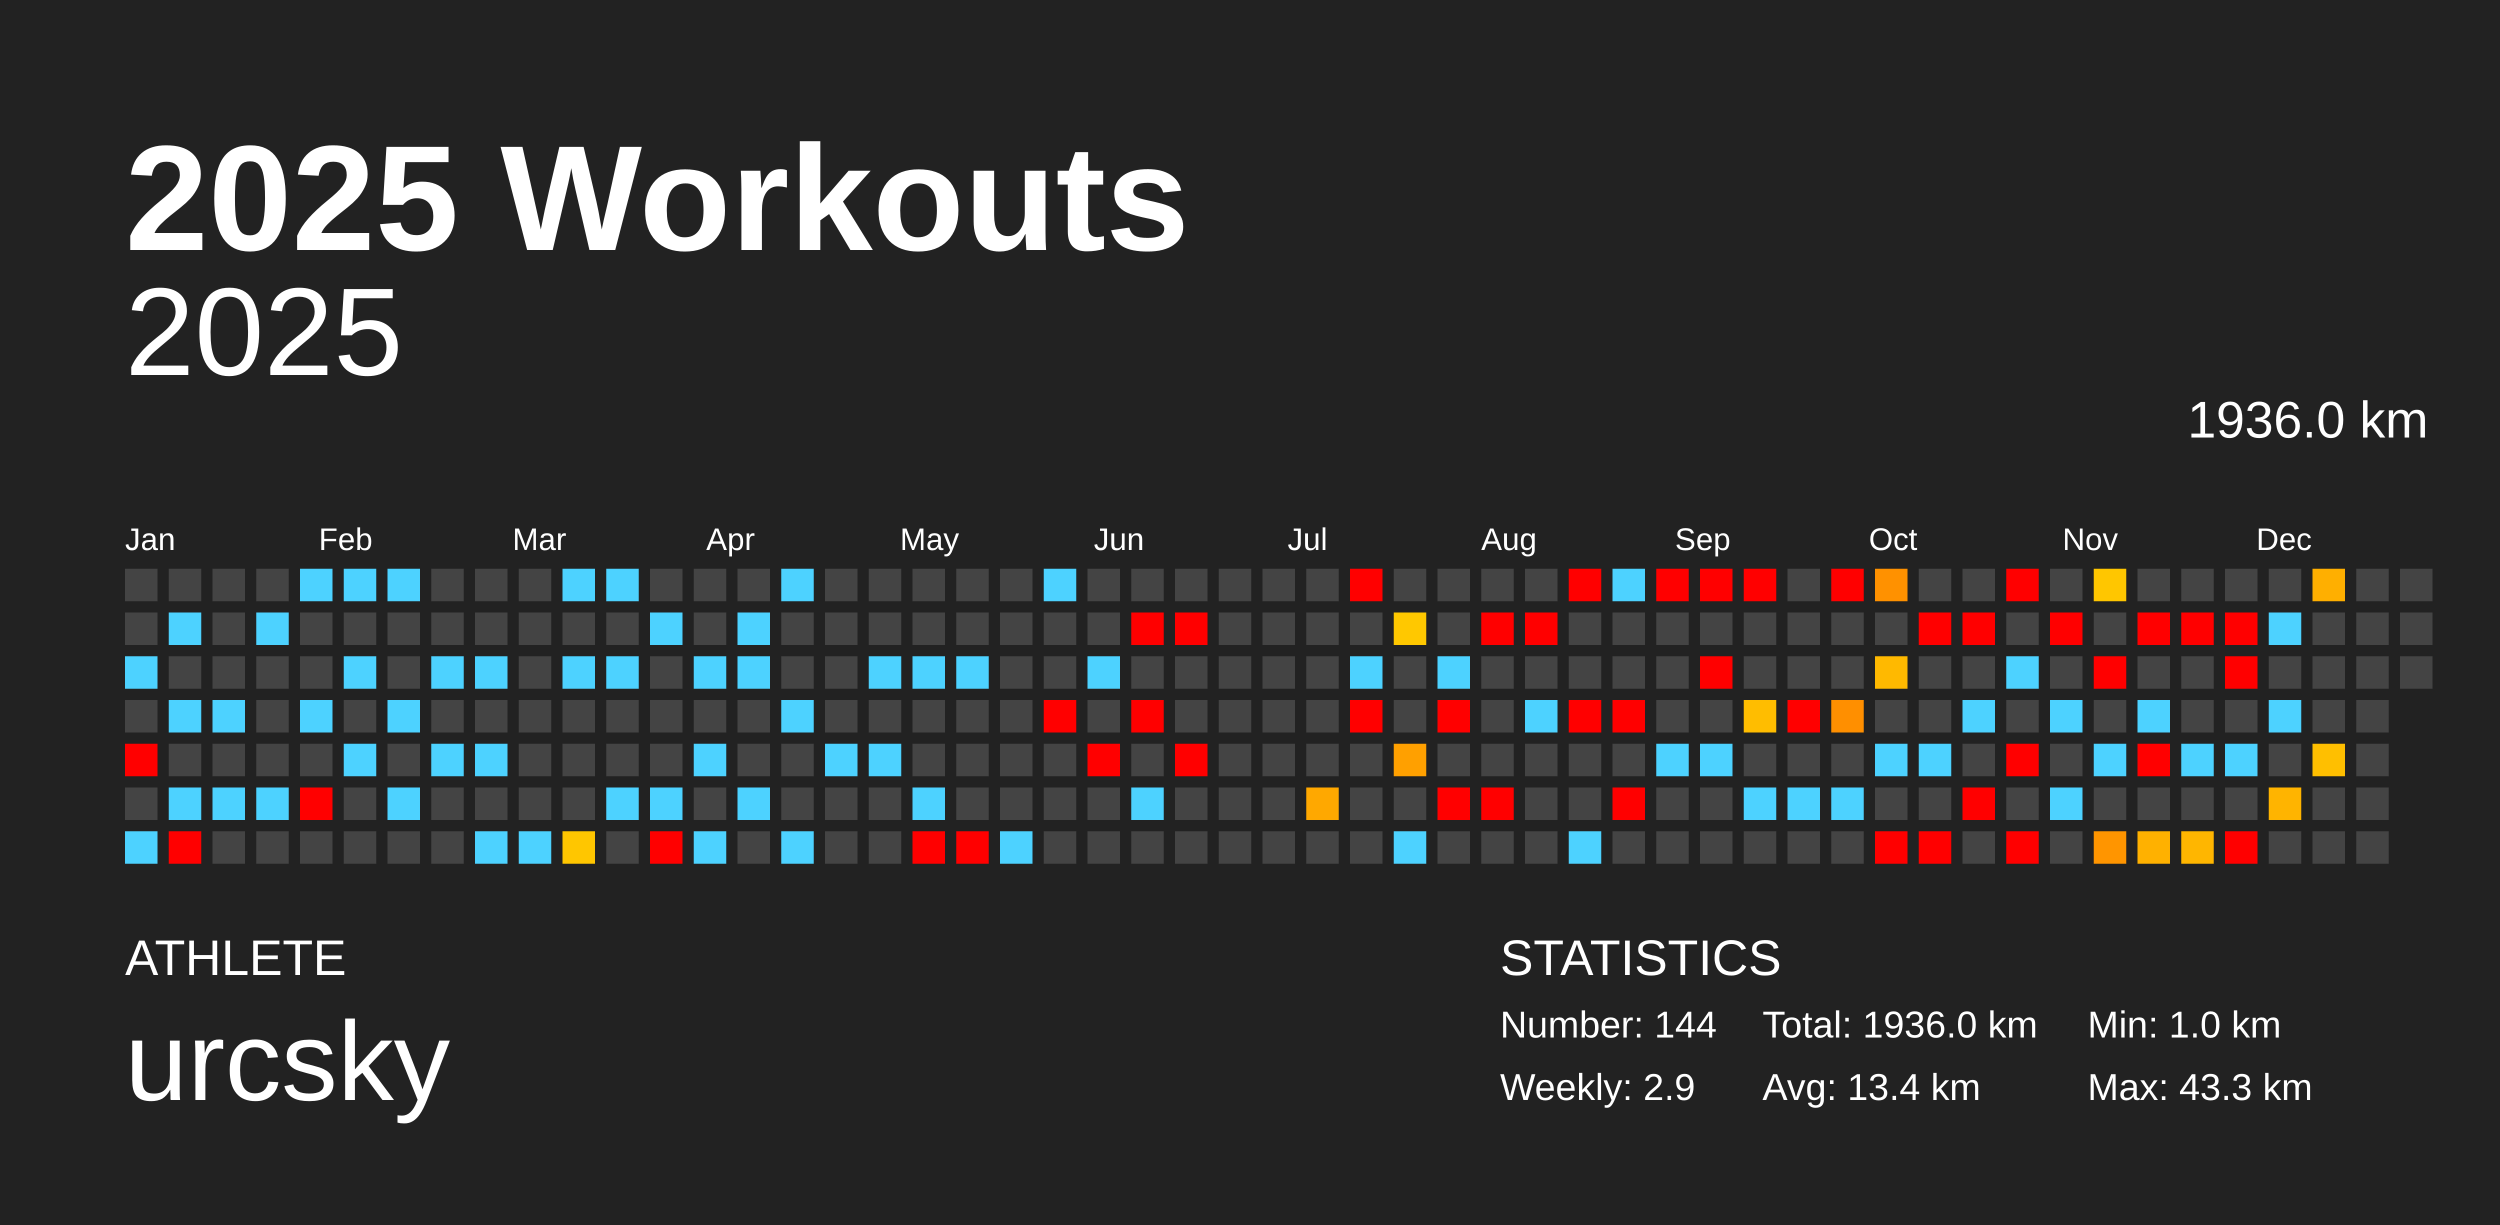
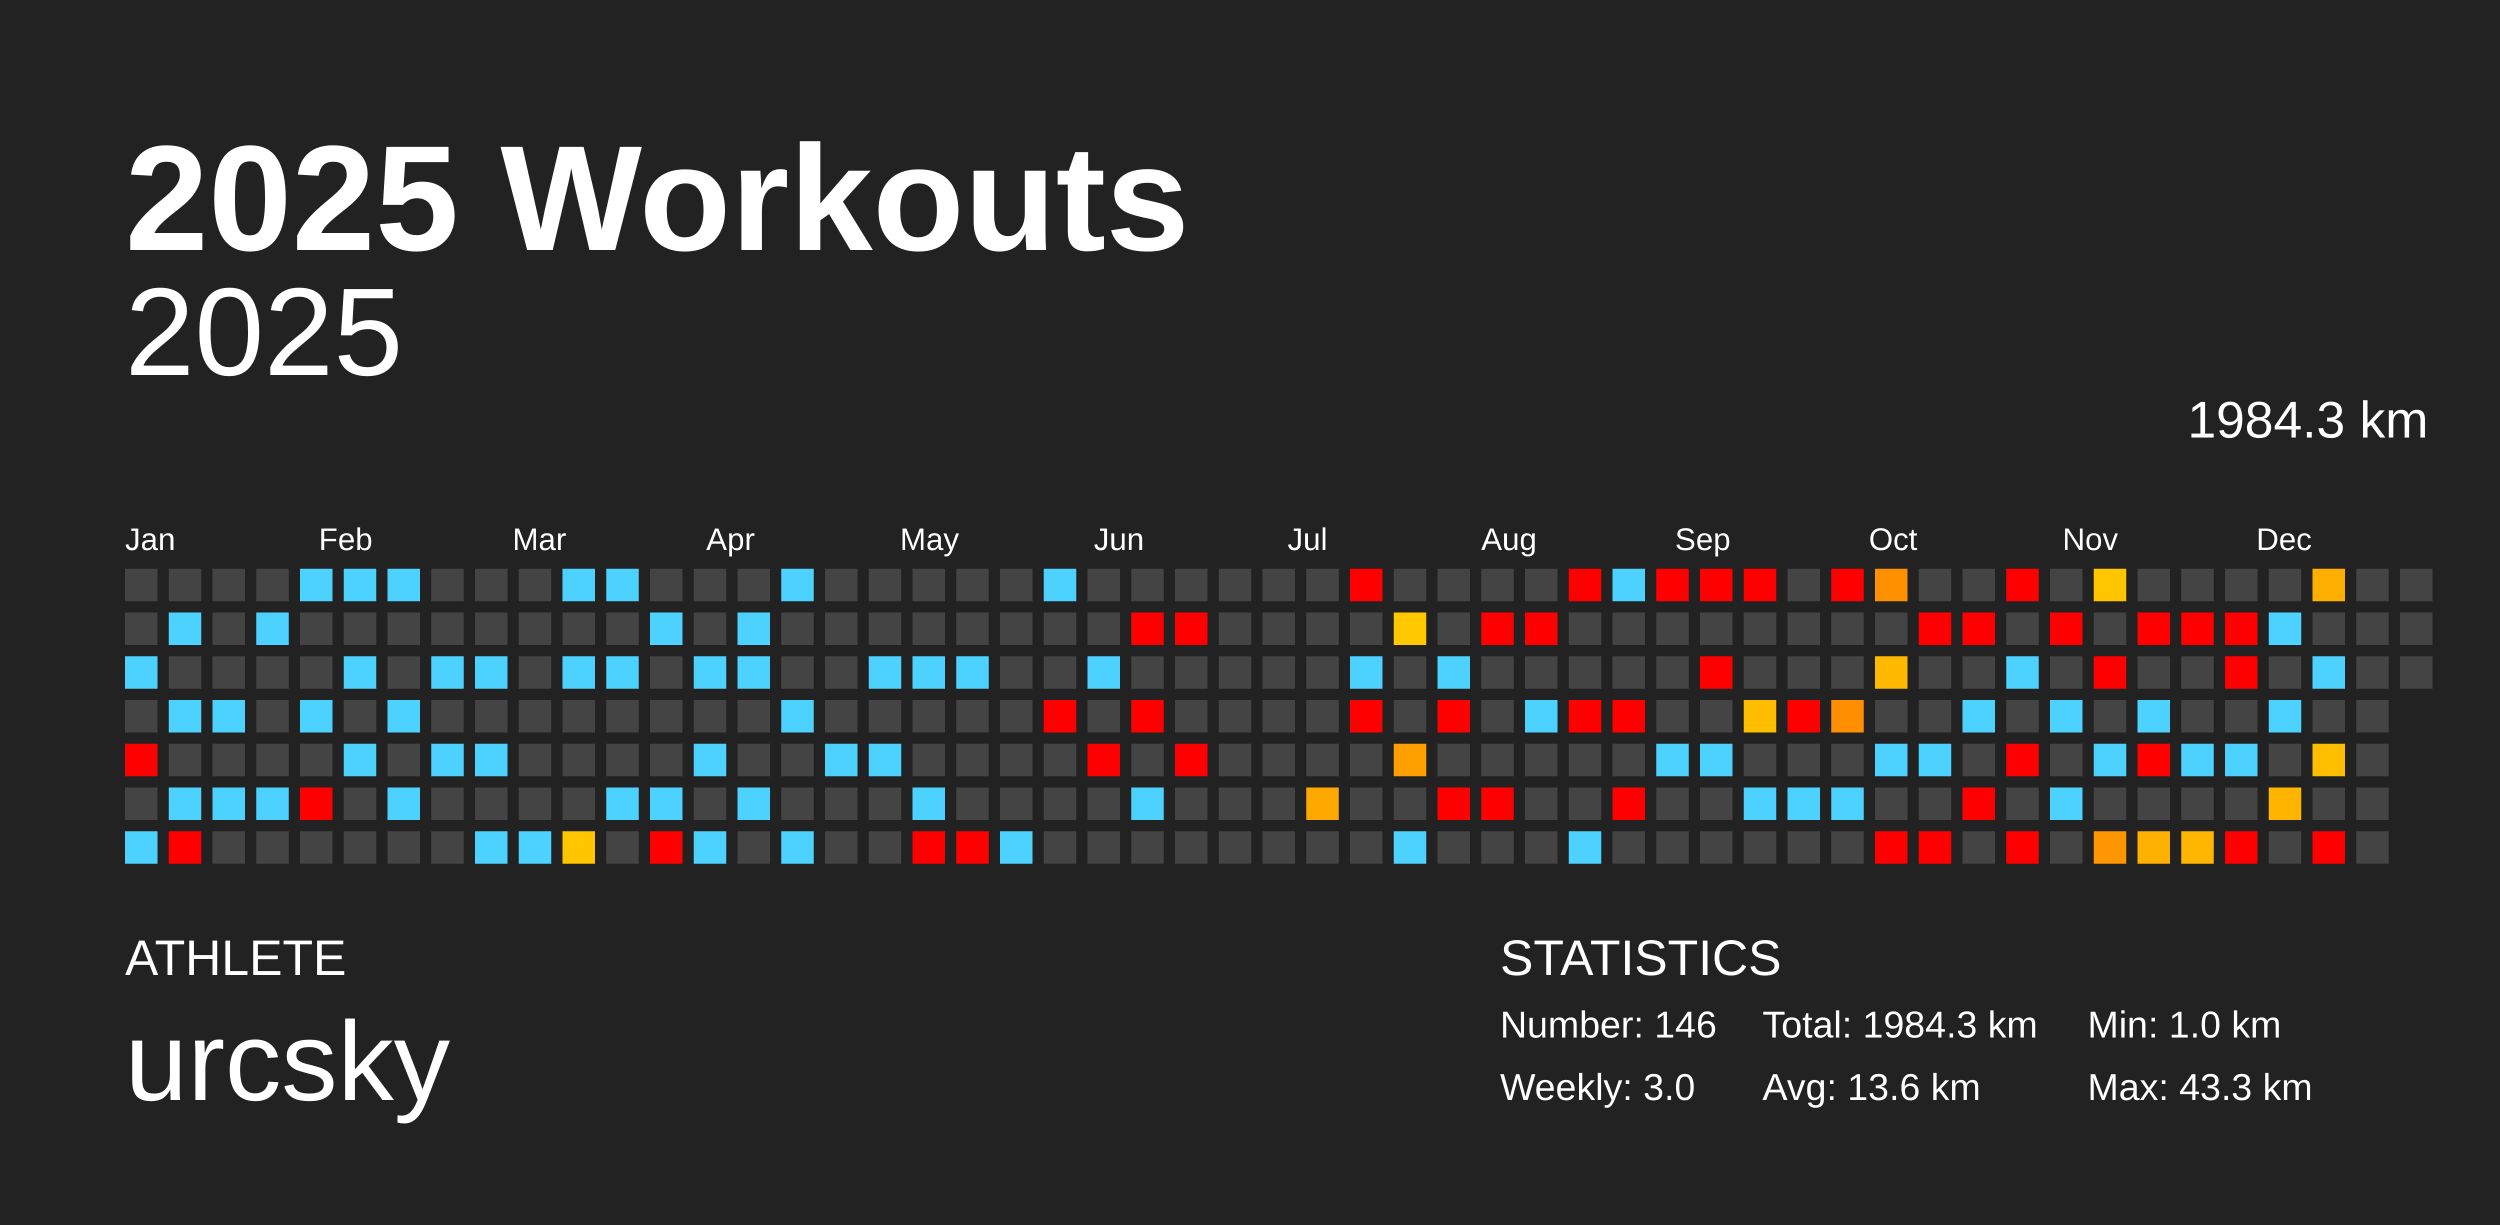
<svg xmlns="http://www.w3.org/2000/svg" baseProfile="full" height="98mm" version="1.1" viewBox="0,0,200,98" width="200mm">
  <defs />
  <rect fill="#222222" height="98" width="200" x="0" y="0" />
  <text fill="#FFFFFF" style="font-size:12px; font-family:Arial; font-weight:bold;" x="10" y="20">2025 Workouts</text>
  <text fill="#FFFFFF" style="font-size:4px; font-family:Arial" x="10" y="78">ATHLETE</text>
  <text fill="#FFFFFF" style="font-size:9px; font-family:Arial" x="10" y="88">urcsky</text>
  <text fill="#FFFFFF" style="font-size:4px; font-family:Arial" x="120" y="78">STATISTICS</text>
-   <text fill="#FFFFFF" style="font-size:3px; font-family:Arial" x="120" y="83">Number: 144</text>
-   <text fill="#FFFFFF" style="font-size:3px; font-family:Arial" x="120" y="88">Weekly: 2.9</text>
-   <text fill="#FFFFFF" style="font-size:3px; font-family:Arial" x="141" y="83">Total: 1936.0 km</text>
-   <text fill="#FFFFFF" style="font-size:3px; font-family:Arial" x="141" y="88">Avg: 13.4 km</text>
+   <text fill="#FFFFFF" style="font-size:3px; font-family:Arial" x="120" y="83">Number: 146</text>
+   <text fill="#FFFFFF" style="font-size:3px; font-family:Arial" x="120" y="88">Weekly: 3.0</text>
+   <text fill="#FFFFFF" style="font-size:3px; font-family:Arial" x="141" y="83">Total: 1984.3 km</text>
+   <text fill="#FFFFFF" style="font-size:3px; font-family:Arial" x="141" y="88">Avg: 13.6 km</text>
  <text fill="#FFFFFF" style="font-size:3px; font-family:Arial" x="167" y="83">Min: 1.0 km</text>
  <text fill="#FFFFFF" style="font-size:3px; font-family:Arial" x="167" y="88">Max: 43.3 km</text>
  <text alignment-baseline="hanging" fill="#FFFFFF" style="font-size:10.0px; font-family:Arial;" x="10" y="30">2025</text>
-   <text alignment-baseline="hanging" fill="#FFFFFF" style="font-size:4.125px; font-family:Arial;" x="175" y="35">1936.0 km</text>
+   <text alignment-baseline="hanging" fill="#FFFFFF" style="font-size:4.125px; font-family:Arial;" x="175" y="35">1984.3 km</text>
  <text fill="#FFFFFF" style="font-size:2.5px; font-family:Arial" x="10.0" y="44">Jan</text>
  <text fill="#FFFFFF" style="font-size:2.5px; font-family:Arial" x="25.5" y="44">Feb</text>
  <text fill="#FFFFFF" style="font-size:2.5px; font-family:Arial" x="41.0" y="44">Mar</text>
  <text fill="#FFFFFF" style="font-size:2.5px; font-family:Arial" x="56.5" y="44">Apr</text>
  <text fill="#FFFFFF" style="font-size:2.5px; font-family:Arial" x="72.0" y="44">May</text>
  <text fill="#FFFFFF" style="font-size:2.5px; font-family:Arial" x="87.5" y="44">Jun</text>
  <text fill="#FFFFFF" style="font-size:2.5px; font-family:Arial" x="103.0" y="44">Jul</text>
  <text fill="#FFFFFF" style="font-size:2.5px; font-family:Arial" x="118.5" y="44">Aug</text>
  <text fill="#FFFFFF" style="font-size:2.5px; font-family:Arial" x="134.0" y="44">Sep</text>
  <text fill="#FFFFFF" style="font-size:2.5px; font-family:Arial" x="149.5" y="44">Oct</text>
  <text fill="#FFFFFF" style="font-size:2.5px; font-family:Arial" x="165.0" y="44">Nov</text>
  <text fill="#FFFFFF" style="font-size:2.5px; font-family:Arial" x="180.5" y="44">Dec</text>
  <rect fill="#444444" height="2.6" width="2.6" x="10.0" y="45.5" />
  <rect fill="#444444" height="2.6" width="2.6" x="10.0" y="49.0" />
  <rect fill="#4dd2ff" height="2.6" width="2.6" x="10.0" y="52.5" />
  <rect fill="#444444" height="2.6" width="2.6" x="10.0" y="56.0" />
  <rect fill="red" height="2.6" width="2.6" x="10.0" y="59.5" />
  <rect fill="#444444" height="2.6" width="2.6" x="10.0" y="63.0" />
  <rect fill="#4dd2ff" height="2.6" width="2.6" x="10.0" y="66.5" />
  <rect fill="#444444" height="2.6" width="2.6" x="13.5" y="45.5" />
  <rect fill="#4dd2ff" height="2.6" width="2.6" x="13.5" y="49.0" />
  <rect fill="#444444" height="2.6" width="2.6" x="13.5" y="52.5" />
  <rect fill="#4dd2ff" height="2.6" width="2.6" x="13.5" y="56.0" />
  <rect fill="#444444" height="2.6" width="2.6" x="13.5" y="59.5" />
  <rect fill="#4dd2ff" height="2.6" width="2.6" x="13.5" y="63.0" />
  <rect fill="red" height="2.6" width="2.6" x="13.5" y="66.5" />
  <rect fill="#444444" height="2.6" width="2.6" x="17.0" y="45.5" />
  <rect fill="#444444" height="2.6" width="2.6" x="17.0" y="49.0" />
  <rect fill="#444444" height="2.6" width="2.6" x="17.0" y="52.5" />
  <rect fill="#4dd2ff" height="2.6" width="2.6" x="17.0" y="56.0" />
  <rect fill="#444444" height="2.6" width="2.6" x="17.0" y="59.5" />
  <rect fill="#4dd2ff" height="2.6" width="2.6" x="17.0" y="63.0" />
  <rect fill="#444444" height="2.6" width="2.6" x="17.0" y="66.5" />
  <rect fill="#444444" height="2.6" width="2.6" x="20.5" y="45.5" />
  <rect fill="#4dd2ff" height="2.6" width="2.6" x="20.5" y="49.0" />
  <rect fill="#444444" height="2.6" width="2.6" x="20.5" y="52.5" />
  <rect fill="#444444" height="2.6" width="2.6" x="20.5" y="56.0" />
  <rect fill="#444444" height="2.6" width="2.6" x="20.5" y="59.5" />
  <rect fill="#4dd2ff" height="2.6" width="2.6" x="20.5" y="63.0" />
  <rect fill="#444444" height="2.6" width="2.6" x="20.5" y="66.5" />
  <rect fill="#4dd2ff" height="2.6" width="2.6" x="24.0" y="45.5" />
  <rect fill="#444444" height="2.6" width="2.6" x="24.0" y="49.0" />
  <rect fill="#444444" height="2.6" width="2.6" x="24.0" y="52.5" />
  <rect fill="#4dd2ff" height="2.6" width="2.6" x="24.0" y="56.0" />
  <rect fill="#444444" height="2.6" width="2.6" x="24.0" y="59.5" />
  <rect fill="red" height="2.6" width="2.6" x="24.0" y="63.0" />
  <rect fill="#444444" height="2.6" width="2.6" x="24.0" y="66.5" />
  <rect fill="#4dd2ff" height="2.6" width="2.6" x="27.5" y="45.5" />
  <rect fill="#444444" height="2.6" width="2.6" x="27.5" y="49.0" />
  <rect fill="#4dd2ff" height="2.6" width="2.6" x="27.5" y="52.5" />
  <rect fill="#444444" height="2.6" width="2.6" x="27.5" y="56.0" />
  <rect fill="#4dd2ff" height="2.6" width="2.6" x="27.5" y="59.5" />
  <rect fill="#444444" height="2.6" width="2.6" x="27.5" y="63.0" />
  <rect fill="#444444" height="2.6" width="2.6" x="27.5" y="66.5" />
  <rect fill="#4dd2ff" height="2.6" width="2.6" x="31.0" y="45.5" />
  <rect fill="#444444" height="2.6" width="2.6" x="31.0" y="49.0" />
  <rect fill="#444444" height="2.6" width="2.6" x="31.0" y="52.5" />
  <rect fill="#4dd2ff" height="2.6" width="2.6" x="31.0" y="56.0" />
  <rect fill="#444444" height="2.6" width="2.6" x="31.0" y="59.5" />
  <rect fill="#4dd2ff" height="2.6" width="2.6" x="31.0" y="63.0" />
  <rect fill="#444444" height="2.6" width="2.6" x="31.0" y="66.5" />
  <rect fill="#444444" height="2.6" width="2.6" x="34.5" y="45.5" />
  <rect fill="#444444" height="2.6" width="2.6" x="34.5" y="49.0" />
  <rect fill="#4dd2ff" height="2.6" width="2.6" x="34.5" y="52.5" />
  <rect fill="#444444" height="2.6" width="2.6" x="34.5" y="56.0" />
  <rect fill="#4dd2ff" height="2.6" width="2.6" x="34.5" y="59.5" />
  <rect fill="#444444" height="2.6" width="2.6" x="34.5" y="63.0" />
  <rect fill="#444444" height="2.6" width="2.6" x="34.5" y="66.5" />
  <rect fill="#444444" height="2.6" width="2.6" x="38.0" y="45.5" />
  <rect fill="#444444" height="2.6" width="2.6" x="38.0" y="49.0" />
  <rect fill="#4dd2ff" height="2.6" width="2.6" x="38.0" y="52.5" />
  <rect fill="#444444" height="2.6" width="2.6" x="38.0" y="56.0" />
  <rect fill="#4dd2ff" height="2.6" width="2.6" x="38.0" y="59.5" />
  <rect fill="#444444" height="2.6" width="2.6" x="38.0" y="63.0" />
  <rect fill="#4dd2ff" height="2.6" width="2.6" x="38.0" y="66.5" />
  <rect fill="#444444" height="2.6" width="2.6" x="41.5" y="45.5" />
  <rect fill="#444444" height="2.6" width="2.6" x="41.5" y="49.0" />
  <rect fill="#444444" height="2.6" width="2.6" x="41.5" y="52.5" />
  <rect fill="#444444" height="2.6" width="2.6" x="41.5" y="56.0" />
  <rect fill="#444444" height="2.6" width="2.6" x="41.5" y="59.5" />
  <rect fill="#444444" height="2.6" width="2.6" x="41.5" y="63.0" />
  <rect fill="#4dd2ff" height="2.6" width="2.6" x="41.5" y="66.5" />
  <rect fill="#4dd2ff" height="2.6" width="2.6" x="45.0" y="45.5" />
  <rect fill="#444444" height="2.6" width="2.6" x="45.0" y="49.0" />
  <rect fill="#4dd2ff" height="2.6" width="2.6" x="45.0" y="52.5" />
  <rect fill="#444444" height="2.6" width="2.6" x="45.0" y="56.0" />
  <rect fill="#444444" height="2.6" width="2.6" x="45.0" y="59.5" />
  <rect fill="#444444" height="2.6" width="2.6" x="45.0" y="63.0" />
  <rect fill="#ffc600" height="2.6" width="2.6" x="45.0" y="66.5" />
  <rect fill="#4dd2ff" height="2.6" width="2.6" x="48.5" y="45.5" />
  <rect fill="#444444" height="2.6" width="2.6" x="48.5" y="49.0" />
  <rect fill="#4dd2ff" height="2.6" width="2.6" x="48.5" y="52.5" />
  <rect fill="#444444" height="2.6" width="2.6" x="48.5" y="56.0" />
  <rect fill="#444444" height="2.6" width="2.6" x="48.5" y="59.5" />
  <rect fill="#4dd2ff" height="2.6" width="2.6" x="48.5" y="63.0" />
  <rect fill="#444444" height="2.6" width="2.6" x="48.5" y="66.5" />
  <rect fill="#444444" height="2.6" width="2.6" x="52.0" y="45.5" />
  <rect fill="#4dd2ff" height="2.6" width="2.6" x="52.0" y="49.0" />
  <rect fill="#444444" height="2.6" width="2.6" x="52.0" y="52.5" />
  <rect fill="#444444" height="2.6" width="2.6" x="52.0" y="56.0" />
  <rect fill="#444444" height="2.6" width="2.6" x="52.0" y="59.5" />
  <rect fill="#4dd2ff" height="2.6" width="2.6" x="52.0" y="63.0" />
  <rect fill="red" height="2.6" width="2.6" x="52.0" y="66.5" />
  <rect fill="#444444" height="2.6" width="2.6" x="55.5" y="45.5" />
  <rect fill="#444444" height="2.6" width="2.6" x="55.5" y="49.0" />
  <rect fill="#4dd2ff" height="2.6" width="2.6" x="55.5" y="52.5" />
  <rect fill="#444444" height="2.6" width="2.6" x="55.5" y="56.0" />
  <rect fill="#4dd2ff" height="2.6" width="2.6" x="55.5" y="59.5" />
  <rect fill="#444444" height="2.6" width="2.6" x="55.5" y="63.0" />
  <rect fill="#4dd2ff" height="2.6" width="2.6" x="55.5" y="66.5" />
  <rect fill="#444444" height="2.6" width="2.6" x="59.0" y="45.5" />
  <rect fill="#4dd2ff" height="2.6" width="2.6" x="59.0" y="49.0" />
  <rect fill="#4dd2ff" height="2.6" width="2.6" x="59.0" y="52.5" />
  <rect fill="#444444" height="2.6" width="2.6" x="59.0" y="56.0" />
  <rect fill="#444444" height="2.6" width="2.6" x="59.0" y="59.5" />
  <rect fill="#4dd2ff" height="2.6" width="2.6" x="59.0" y="63.0" />
  <rect fill="#444444" height="2.6" width="2.6" x="59.0" y="66.5" />
  <rect fill="#4dd2ff" height="2.6" width="2.6" x="62.5" y="45.5" />
  <rect fill="#444444" height="2.6" width="2.6" x="62.5" y="49.0" />
  <rect fill="#444444" height="2.6" width="2.6" x="62.5" y="52.5" />
  <rect fill="#4dd2ff" height="2.6" width="2.6" x="62.5" y="56.0" />
  <rect fill="#444444" height="2.6" width="2.6" x="62.5" y="59.5" />
  <rect fill="#444444" height="2.6" width="2.6" x="62.5" y="63.0" />
  <rect fill="#4dd2ff" height="2.6" width="2.6" x="62.5" y="66.5" />
  <rect fill="#444444" height="2.6" width="2.6" x="66.0" y="45.5" />
  <rect fill="#444444" height="2.6" width="2.6" x="66.0" y="49.0" />
  <rect fill="#444444" height="2.6" width="2.6" x="66.0" y="52.5" />
  <rect fill="#444444" height="2.6" width="2.6" x="66.0" y="56.0" />
  <rect fill="#4dd2ff" height="2.6" width="2.6" x="66.0" y="59.5" />
  <rect fill="#444444" height="2.6" width="2.6" x="66.0" y="63.0" />
  <rect fill="#444444" height="2.6" width="2.6" x="66.0" y="66.5" />
  <rect fill="#444444" height="2.6" width="2.6" x="69.5" y="45.5" />
  <rect fill="#444444" height="2.6" width="2.6" x="69.5" y="49.0" />
  <rect fill="#4dd2ff" height="2.6" width="2.6" x="69.5" y="52.5" />
  <rect fill="#444444" height="2.6" width="2.6" x="69.5" y="56.0" />
  <rect fill="#4dd2ff" height="2.6" width="2.6" x="69.5" y="59.5" />
  <rect fill="#444444" height="2.6" width="2.6" x="69.5" y="63.0" />
  <rect fill="#444444" height="2.6" width="2.6" x="69.5" y="66.5" />
  <rect fill="#444444" height="2.6" width="2.6" x="73.0" y="45.5" />
  <rect fill="#444444" height="2.6" width="2.6" x="73.0" y="49.0" />
  <rect fill="#4dd2ff" height="2.6" width="2.6" x="73.0" y="52.5" />
  <rect fill="#444444" height="2.6" width="2.6" x="73.0" y="56.0" />
  <rect fill="#444444" height="2.6" width="2.6" x="73.0" y="59.5" />
  <rect fill="#4dd2ff" height="2.6" width="2.6" x="73.0" y="63.0" />
  <rect fill="red" height="2.6" width="2.6" x="73.0" y="66.5" />
  <rect fill="#444444" height="2.6" width="2.6" x="76.5" y="45.5" />
  <rect fill="#444444" height="2.6" width="2.6" x="76.5" y="49.0" />
  <rect fill="#4dd2ff" height="2.6" width="2.6" x="76.5" y="52.5" />
  <rect fill="#444444" height="2.6" width="2.6" x="76.5" y="56.0" />
  <rect fill="#444444" height="2.6" width="2.6" x="76.5" y="59.5" />
  <rect fill="#444444" height="2.6" width="2.6" x="76.5" y="63.0" />
  <rect fill="red" height="2.6" width="2.6" x="76.5" y="66.5" />
  <rect fill="#444444" height="2.6" width="2.6" x="80.0" y="45.5" />
  <rect fill="#444444" height="2.6" width="2.6" x="80.0" y="49.0" />
  <rect fill="#444444" height="2.6" width="2.6" x="80.0" y="52.5" />
  <rect fill="#444444" height="2.6" width="2.6" x="80.0" y="56.0" />
  <rect fill="#444444" height="2.6" width="2.6" x="80.0" y="59.5" />
  <rect fill="#444444" height="2.6" width="2.6" x="80.0" y="63.0" />
  <rect fill="#4dd2ff" height="2.6" width="2.6" x="80.0" y="66.5" />
  <rect fill="#4dd2ff" height="2.6" width="2.6" x="83.5" y="45.5" />
  <rect fill="#444444" height="2.6" width="2.6" x="83.5" y="49.0" />
  <rect fill="#444444" height="2.6" width="2.6" x="83.5" y="52.5" />
  <rect fill="red" height="2.6" width="2.6" x="83.5" y="56.0" />
  <rect fill="#444444" height="2.6" width="2.6" x="83.5" y="59.5" />
  <rect fill="#444444" height="2.6" width="2.6" x="83.5" y="63.0" />
  <rect fill="#444444" height="2.6" width="2.6" x="83.5" y="66.5" />
  <rect fill="#444444" height="2.6" width="2.6" x="87.0" y="45.5" />
  <rect fill="#444444" height="2.6" width="2.6" x="87.0" y="49.0" />
  <rect fill="#4dd2ff" height="2.6" width="2.6" x="87.0" y="52.5" />
  <rect fill="#444444" height="2.6" width="2.6" x="87.0" y="56.0" />
  <rect fill="red" height="2.6" width="2.6" x="87.0" y="59.5" />
  <rect fill="#444444" height="2.6" width="2.6" x="87.0" y="63.0" />
  <rect fill="#444444" height="2.6" width="2.6" x="87.0" y="66.5" />
  <rect fill="#444444" height="2.6" width="2.6" x="90.5" y="45.5" />
  <rect fill="red" height="2.6" width="2.6" x="90.5" y="49.0" />
  <rect fill="#444444" height="2.6" width="2.6" x="90.5" y="52.5" />
  <rect fill="red" height="2.6" width="2.6" x="90.5" y="56.0" />
  <rect fill="#444444" height="2.6" width="2.6" x="90.5" y="59.5" />
  <rect fill="#4dd2ff" height="2.6" width="2.6" x="90.5" y="63.0" />
  <rect fill="#444444" height="2.6" width="2.6" x="90.5" y="66.5" />
  <rect fill="#444444" height="2.6" width="2.6" x="94.0" y="45.5" />
  <rect fill="red" height="2.6" width="2.6" x="94.0" y="49.0" />
  <rect fill="#444444" height="2.6" width="2.6" x="94.0" y="52.5" />
  <rect fill="#444444" height="2.6" width="2.6" x="94.0" y="56.0" />
  <rect fill="red" height="2.6" width="2.6" x="94.0" y="59.5" />
  <rect fill="#444444" height="2.6" width="2.6" x="94.0" y="63.0" />
  <rect fill="#444444" height="2.6" width="2.6" x="94.0" y="66.5" />
  <rect fill="#444444" height="2.6" width="2.6" x="97.5" y="45.5" />
  <rect fill="#444444" height="2.6" width="2.6" x="97.5" y="49.0" />
  <rect fill="#444444" height="2.6" width="2.6" x="97.5" y="52.5" />
  <rect fill="#444444" height="2.6" width="2.6" x="97.5" y="56.0" />
  <rect fill="#444444" height="2.6" width="2.6" x="97.5" y="59.5" />
  <rect fill="#444444" height="2.6" width="2.6" x="97.5" y="63.0" />
  <rect fill="#444444" height="2.6" width="2.6" x="97.5" y="66.5" />
  <rect fill="#444444" height="2.6" width="2.6" x="101.0" y="45.5" />
  <rect fill="#444444" height="2.6" width="2.6" x="101.0" y="49.0" />
  <rect fill="#444444" height="2.6" width="2.6" x="101.0" y="52.5" />
  <rect fill="#444444" height="2.6" width="2.6" x="101.0" y="56.0" />
  <rect fill="#444444" height="2.6" width="2.6" x="101.0" y="59.5" />
  <rect fill="#444444" height="2.6" width="2.6" x="101.0" y="63.0" />
  <rect fill="#444444" height="2.6" width="2.6" x="101.0" y="66.5" />
  <rect fill="#444444" height="2.6" width="2.6" x="104.5" y="45.5" />
  <rect fill="#444444" height="2.6" width="2.6" x="104.5" y="49.0" />
  <rect fill="#444444" height="2.6" width="2.6" x="104.5" y="52.5" />
  <rect fill="#444444" height="2.6" width="2.6" x="104.5" y="56.0" />
  <rect fill="#444444" height="2.6" width="2.6" x="104.5" y="59.5" />
  <rect fill="#ffa800" height="2.6" width="2.6" x="104.5" y="63.0" />
  <rect fill="#444444" height="2.6" width="2.6" x="104.5" y="66.5" />
  <rect fill="red" height="2.6" width="2.6" x="108.0" y="45.5" />
  <rect fill="#444444" height="2.6" width="2.6" x="108.0" y="49.0" />
  <rect fill="#4dd2ff" height="2.6" width="2.6" x="108.0" y="52.5" />
  <rect fill="red" height="2.6" width="2.6" x="108.0" y="56.0" />
  <rect fill="#444444" height="2.6" width="2.6" x="108.0" y="59.5" />
  <rect fill="#444444" height="2.6" width="2.6" x="108.0" y="63.0" />
  <rect fill="#444444" height="2.6" width="2.6" x="108.0" y="66.5" />
  <rect fill="#444444" height="2.6" width="2.6" x="111.5" y="45.5" />
  <rect fill="#ffc800" height="2.6" width="2.6" x="111.5" y="49.0" />
  <rect fill="#444444" height="2.6" width="2.6" x="111.5" y="52.5" />
  <rect fill="#444444" height="2.6" width="2.6" x="111.5" y="56.0" />
  <rect fill="#ffa000" height="2.6" width="2.6" x="111.5" y="59.5" />
  <rect fill="#444444" height="2.6" width="2.6" x="111.5" y="63.0" />
  <rect fill="#4dd2ff" height="2.6" width="2.6" x="111.5" y="66.5" />
  <rect fill="#444444" height="2.6" width="2.6" x="115.0" y="45.5" />
  <rect fill="#444444" height="2.6" width="2.6" x="115.0" y="49.0" />
  <rect fill="#4dd2ff" height="2.6" width="2.6" x="115.0" y="52.5" />
  <rect fill="red" height="2.6" width="2.6" x="115.0" y="56.0" />
  <rect fill="#444444" height="2.6" width="2.6" x="115.0" y="59.5" />
  <rect fill="red" height="2.6" width="2.6" x="115.0" y="63.0" />
  <rect fill="#444444" height="2.6" width="2.6" x="115.0" y="66.5" />
  <rect fill="#444444" height="2.6" width="2.6" x="118.5" y="45.5" />
  <rect fill="red" height="2.6" width="2.6" x="118.5" y="49.0" />
  <rect fill="#444444" height="2.6" width="2.6" x="118.5" y="52.5" />
  <rect fill="#444444" height="2.6" width="2.6" x="118.5" y="56.0" />
  <rect fill="#444444" height="2.6" width="2.6" x="118.5" y="59.5" />
  <rect fill="red" height="2.6" width="2.6" x="118.5" y="63.0" />
  <rect fill="#444444" height="2.6" width="2.6" x="118.5" y="66.5" />
  <rect fill="#444444" height="2.6" width="2.6" x="122.0" y="45.5" />
  <rect fill="red" height="2.6" width="2.6" x="122.0" y="49.0" />
  <rect fill="#444444" height="2.6" width="2.6" x="122.0" y="52.5" />
  <rect fill="#4dd2ff" height="2.6" width="2.6" x="122.0" y="56.0" />
  <rect fill="#444444" height="2.6" width="2.6" x="122.0" y="59.5" />
  <rect fill="#444444" height="2.6" width="2.6" x="122.0" y="63.0" />
  <rect fill="#444444" height="2.6" width="2.6" x="122.0" y="66.5" />
  <rect fill="red" height="2.6" width="2.6" x="125.5" y="45.5" />
  <rect fill="#444444" height="2.6" width="2.6" x="125.5" y="49.0" />
  <rect fill="#444444" height="2.6" width="2.6" x="125.5" y="52.5" />
  <rect fill="red" height="2.6" width="2.6" x="125.5" y="56.0" />
  <rect fill="#444444" height="2.6" width="2.6" x="125.5" y="59.5" />
  <rect fill="#444444" height="2.6" width="2.6" x="125.5" y="63.0" />
  <rect fill="#4dd2ff" height="2.6" width="2.6" x="125.5" y="66.5" />
  <rect fill="#4dd2ff" height="2.6" width="2.6" x="129.0" y="45.5" />
  <rect fill="#444444" height="2.6" width="2.6" x="129.0" y="49.0" />
  <rect fill="#444444" height="2.6" width="2.6" x="129.0" y="52.5" />
  <rect fill="red" height="2.6" width="2.6" x="129.0" y="56.0" />
  <rect fill="#444444" height="2.6" width="2.6" x="129.0" y="59.5" />
  <rect fill="red" height="2.6" width="2.6" x="129.0" y="63.0" />
  <rect fill="#444444" height="2.6" width="2.6" x="129.0" y="66.5" />
  <rect fill="red" height="2.6" width="2.6" x="132.5" y="45.5" />
  <rect fill="#444444" height="2.6" width="2.6" x="132.5" y="49.0" />
  <rect fill="#444444" height="2.6" width="2.6" x="132.5" y="52.5" />
  <rect fill="#444444" height="2.6" width="2.6" x="132.5" y="56.0" />
  <rect fill="#4dd2ff" height="2.6" width="2.6" x="132.5" y="59.5" />
  <rect fill="#444444" height="2.6" width="2.6" x="132.5" y="63.0" />
  <rect fill="#444444" height="2.6" width="2.6" x="132.5" y="66.5" />
  <rect fill="red" height="2.6" width="2.6" x="136.0" y="45.5" />
  <rect fill="#444444" height="2.6" width="2.6" x="136.0" y="49.0" />
  <rect fill="red" height="2.6" width="2.6" x="136.0" y="52.5" />
  <rect fill="#444444" height="2.6" width="2.6" x="136.0" y="56.0" />
  <rect fill="#4dd2ff" height="2.6" width="2.6" x="136.0" y="59.5" />
  <rect fill="#444444" height="2.6" width="2.6" x="136.0" y="63.0" />
  <rect fill="#444444" height="2.6" width="2.6" x="136.0" y="66.5" />
  <rect fill="red" height="2.6" width="2.6" x="139.5" y="45.5" />
  <rect fill="#444444" height="2.6" width="2.6" x="139.5" y="49.0" />
  <rect fill="#444444" height="2.6" width="2.6" x="139.5" y="52.5" />
  <rect fill="#ffbd00" height="2.6" width="2.6" x="139.5" y="56.0" />
  <rect fill="#444444" height="2.6" width="2.6" x="139.5" y="59.5" />
  <rect fill="#4dd2ff" height="2.6" width="2.6" x="139.5" y="63.0" />
  <rect fill="#444444" height="2.6" width="2.6" x="139.5" y="66.5" />
  <rect fill="#444444" height="2.6" width="2.6" x="143.0" y="45.5" />
  <rect fill="#444444" height="2.6" width="2.6" x="143.0" y="49.0" />
  <rect fill="#444444" height="2.6" width="2.6" x="143.0" y="52.5" />
  <rect fill="red" height="2.6" width="2.6" x="143.0" y="56.0" />
  <rect fill="#444444" height="2.6" width="2.6" x="143.0" y="59.5" />
  <rect fill="#4dd2ff" height="2.6" width="2.6" x="143.0" y="63.0" />
  <rect fill="#444444" height="2.6" width="2.6" x="143.0" y="66.5" />
  <rect fill="red" height="2.6" width="2.6" x="146.5" y="45.5" />
  <rect fill="#444444" height="2.6" width="2.6" x="146.5" y="49.0" />
  <rect fill="#444444" height="2.6" width="2.6" x="146.5" y="52.5" />
  <rect fill="#ff8f00" height="2.6" width="2.6" x="146.5" y="56.0" />
  <rect fill="#444444" height="2.6" width="2.6" x="146.5" y="59.5" />
  <rect fill="#4dd2ff" height="2.6" width="2.6" x="146.5" y="63.0" />
  <rect fill="#444444" height="2.6" width="2.6" x="146.5" y="66.5" />
  <rect fill="#ff9100" height="2.6" width="2.6" x="150.0" y="45.5" />
  <rect fill="#444444" height="2.6" width="2.6" x="150.0" y="49.0" />
  <rect fill="#ffb900" height="2.6" width="2.6" x="150.0" y="52.5" />
  <rect fill="#444444" height="2.6" width="2.6" x="150.0" y="56.0" />
  <rect fill="#4dd2ff" height="2.6" width="2.6" x="150.0" y="59.5" />
  <rect fill="#444444" height="2.6" width="2.6" x="150.0" y="63.0" />
  <rect fill="red" height="2.6" width="2.6" x="150.0" y="66.5" />
  <rect fill="#444444" height="2.6" width="2.6" x="153.5" y="45.5" />
  <rect fill="red" height="2.6" width="2.6" x="153.5" y="49.0" />
  <rect fill="#444444" height="2.6" width="2.6" x="153.5" y="52.5" />
  <rect fill="#444444" height="2.6" width="2.6" x="153.5" y="56.0" />
  <rect fill="#4dd2ff" height="2.6" width="2.6" x="153.5" y="59.5" />
  <rect fill="#444444" height="2.6" width="2.6" x="153.5" y="63.0" />
  <rect fill="red" height="2.6" width="2.6" x="153.5" y="66.5" />
  <rect fill="#444444" height="2.6" width="2.6" x="157.0" y="45.5" />
  <rect fill="red" height="2.6" width="2.6" x="157.0" y="49.0" />
  <rect fill="#444444" height="2.6" width="2.6" x="157.0" y="52.5" />
  <rect fill="#4dd2ff" height="2.6" width="2.6" x="157.0" y="56.0" />
  <rect fill="#444444" height="2.6" width="2.6" x="157.0" y="59.5" />
  <rect fill="red" height="2.6" width="2.6" x="157.0" y="63.0" />
  <rect fill="#444444" height="2.6" width="2.6" x="157.0" y="66.5" />
  <rect fill="red" height="2.6" width="2.6" x="160.5" y="45.5" />
  <rect fill="#444444" height="2.6" width="2.6" x="160.5" y="49.0" />
  <rect fill="#4dd2ff" height="2.6" width="2.6" x="160.5" y="52.5" />
  <rect fill="#444444" height="2.6" width="2.6" x="160.5" y="56.0" />
  <rect fill="red" height="2.6" width="2.6" x="160.5" y="59.5" />
  <rect fill="#444444" height="2.6" width="2.6" x="160.5" y="63.0" />
  <rect fill="red" height="2.6" width="2.6" x="160.5" y="66.5" />
  <rect fill="#444444" height="2.6" width="2.6" x="164.0" y="45.5" />
  <rect fill="red" height="2.6" width="2.6" x="164.0" y="49.0" />
  <rect fill="#444444" height="2.6" width="2.6" x="164.0" y="52.5" />
  <rect fill="#4dd2ff" height="2.6" width="2.6" x="164.0" y="56.0" />
  <rect fill="#444444" height="2.6" width="2.6" x="164.0" y="59.5" />
  <rect fill="#4dd2ff" height="2.6" width="2.6" x="164.0" y="63.0" />
  <rect fill="#444444" height="2.6" width="2.6" x="164.0" y="66.5" />
  <rect fill="#ffc600" height="2.6" width="2.6" x="167.5" y="45.5" />
  <rect fill="#444444" height="2.6" width="2.6" x="167.5" y="49.0" />
  <rect fill="red" height="2.6" width="2.6" x="167.5" y="52.5" />
  <rect fill="#444444" height="2.6" width="2.6" x="167.5" y="56.0" />
  <rect fill="#4dd2ff" height="2.6" width="2.6" x="167.5" y="59.5" />
  <rect fill="#444444" height="2.6" width="2.6" x="167.5" y="63.0" />
  <rect fill="#ff9500" height="2.6" width="2.6" x="167.5" y="66.5" />
  <rect fill="#444444" height="2.6" width="2.6" x="171.0" y="45.5" />
  <rect fill="red" height="2.6" width="2.6" x="171.0" y="49.0" />
  <rect fill="#444444" height="2.6" width="2.6" x="171.0" y="52.5" />
  <rect fill="#4dd2ff" height="2.6" width="2.6" x="171.0" y="56.0" />
  <rect fill="red" height="2.6" width="2.6" x="171.0" y="59.5" />
  <rect fill="#444444" height="2.6" width="2.6" x="171.0" y="63.0" />
  <rect fill="#ffb100" height="2.6" width="2.6" x="171.0" y="66.5" />
  <rect fill="#444444" height="2.6" width="2.6" x="174.5" y="45.5" />
  <rect fill="red" height="2.6" width="2.6" x="174.5" y="49.0" />
  <rect fill="#444444" height="2.6" width="2.6" x="174.5" y="52.5" />
  <rect fill="#444444" height="2.6" width="2.6" x="174.5" y="56.0" />
  <rect fill="#4dd2ff" height="2.6" width="2.6" x="174.5" y="59.5" />
  <rect fill="#444444" height="2.6" width="2.6" x="174.5" y="63.0" />
  <rect fill="#ffb600" height="2.6" width="2.6" x="174.5" y="66.5" />
  <rect fill="#444444" height="2.6" width="2.6" x="178.0" y="45.5" />
  <rect fill="red" height="2.6" width="2.6" x="178.0" y="49.0" />
  <rect fill="red" height="2.6" width="2.6" x="178.0" y="52.5" />
  <rect fill="#444444" height="2.6" width="2.6" x="178.0" y="56.0" />
  <rect fill="#4dd2ff" height="2.6" width="2.6" x="178.0" y="59.5" />
  <rect fill="#444444" height="2.6" width="2.6" x="178.0" y="63.0" />
  <rect fill="red" height="2.6" width="2.6" x="178.0" y="66.5" />
  <rect fill="#444444" height="2.6" width="2.6" x="181.5" y="45.5" />
  <rect fill="#4dd2ff" height="2.6" width="2.6" x="181.5" y="49.0" />
  <rect fill="#444444" height="2.6" width="2.6" x="181.5" y="52.5" />
  <rect fill="#4dd2ff" height="2.6" width="2.6" x="181.5" y="56.0" />
  <rect fill="#444444" height="2.6" width="2.6" x="181.5" y="59.5" />
  <rect fill="#ffb400" height="2.6" width="2.6" x="181.5" y="63.0" />
  <rect fill="#444444" height="2.6" width="2.6" x="181.5" y="66.5" />
  <rect fill="#ffaf00" height="2.6" width="2.6" x="185.0" y="45.5" />
  <rect fill="#444444" height="2.6" width="2.6" x="185.0" y="49.0" />
-   <rect fill="#444444" height="2.6" width="2.6" x="185.0" y="52.5" />
+   <rect fill="#4dd2ff" height="2.6" width="2.6" x="185.0" y="52.5" />
  <rect fill="#444444" height="2.6" width="2.6" x="185.0" y="56.0" />
  <rect fill="#ffbf00" height="2.6" width="2.6" x="185.0" y="59.5" />
  <rect fill="#444444" height="2.6" width="2.6" x="185.0" y="63.0" />
-   <rect fill="#444444" height="2.6" width="2.6" x="185.0" y="66.5" />
+   <rect fill="red" height="2.6" width="2.6" x="185.0" y="66.5" />
  <rect fill="#444444" height="2.6" width="2.6" x="188.5" y="45.5" />
  <rect fill="#444444" height="2.6" width="2.6" x="188.5" y="49.0" />
  <rect fill="#444444" height="2.6" width="2.6" x="188.5" y="52.5" />
  <rect fill="#444444" height="2.6" width="2.6" x="188.5" y="56.0" />
  <rect fill="#444444" height="2.6" width="2.6" x="188.5" y="59.5" />
  <rect fill="#444444" height="2.6" width="2.6" x="188.5" y="63.0" />
  <rect fill="#444444" height="2.6" width="2.6" x="188.5" y="66.5" />
  <rect fill="#444444" height="2.6" width="2.6" x="192.0" y="45.5" />
  <rect fill="#444444" height="2.6" width="2.6" x="192.0" y="49.0" />
  <rect fill="#444444" height="2.6" width="2.6" x="192.0" y="52.5" />
</svg>
